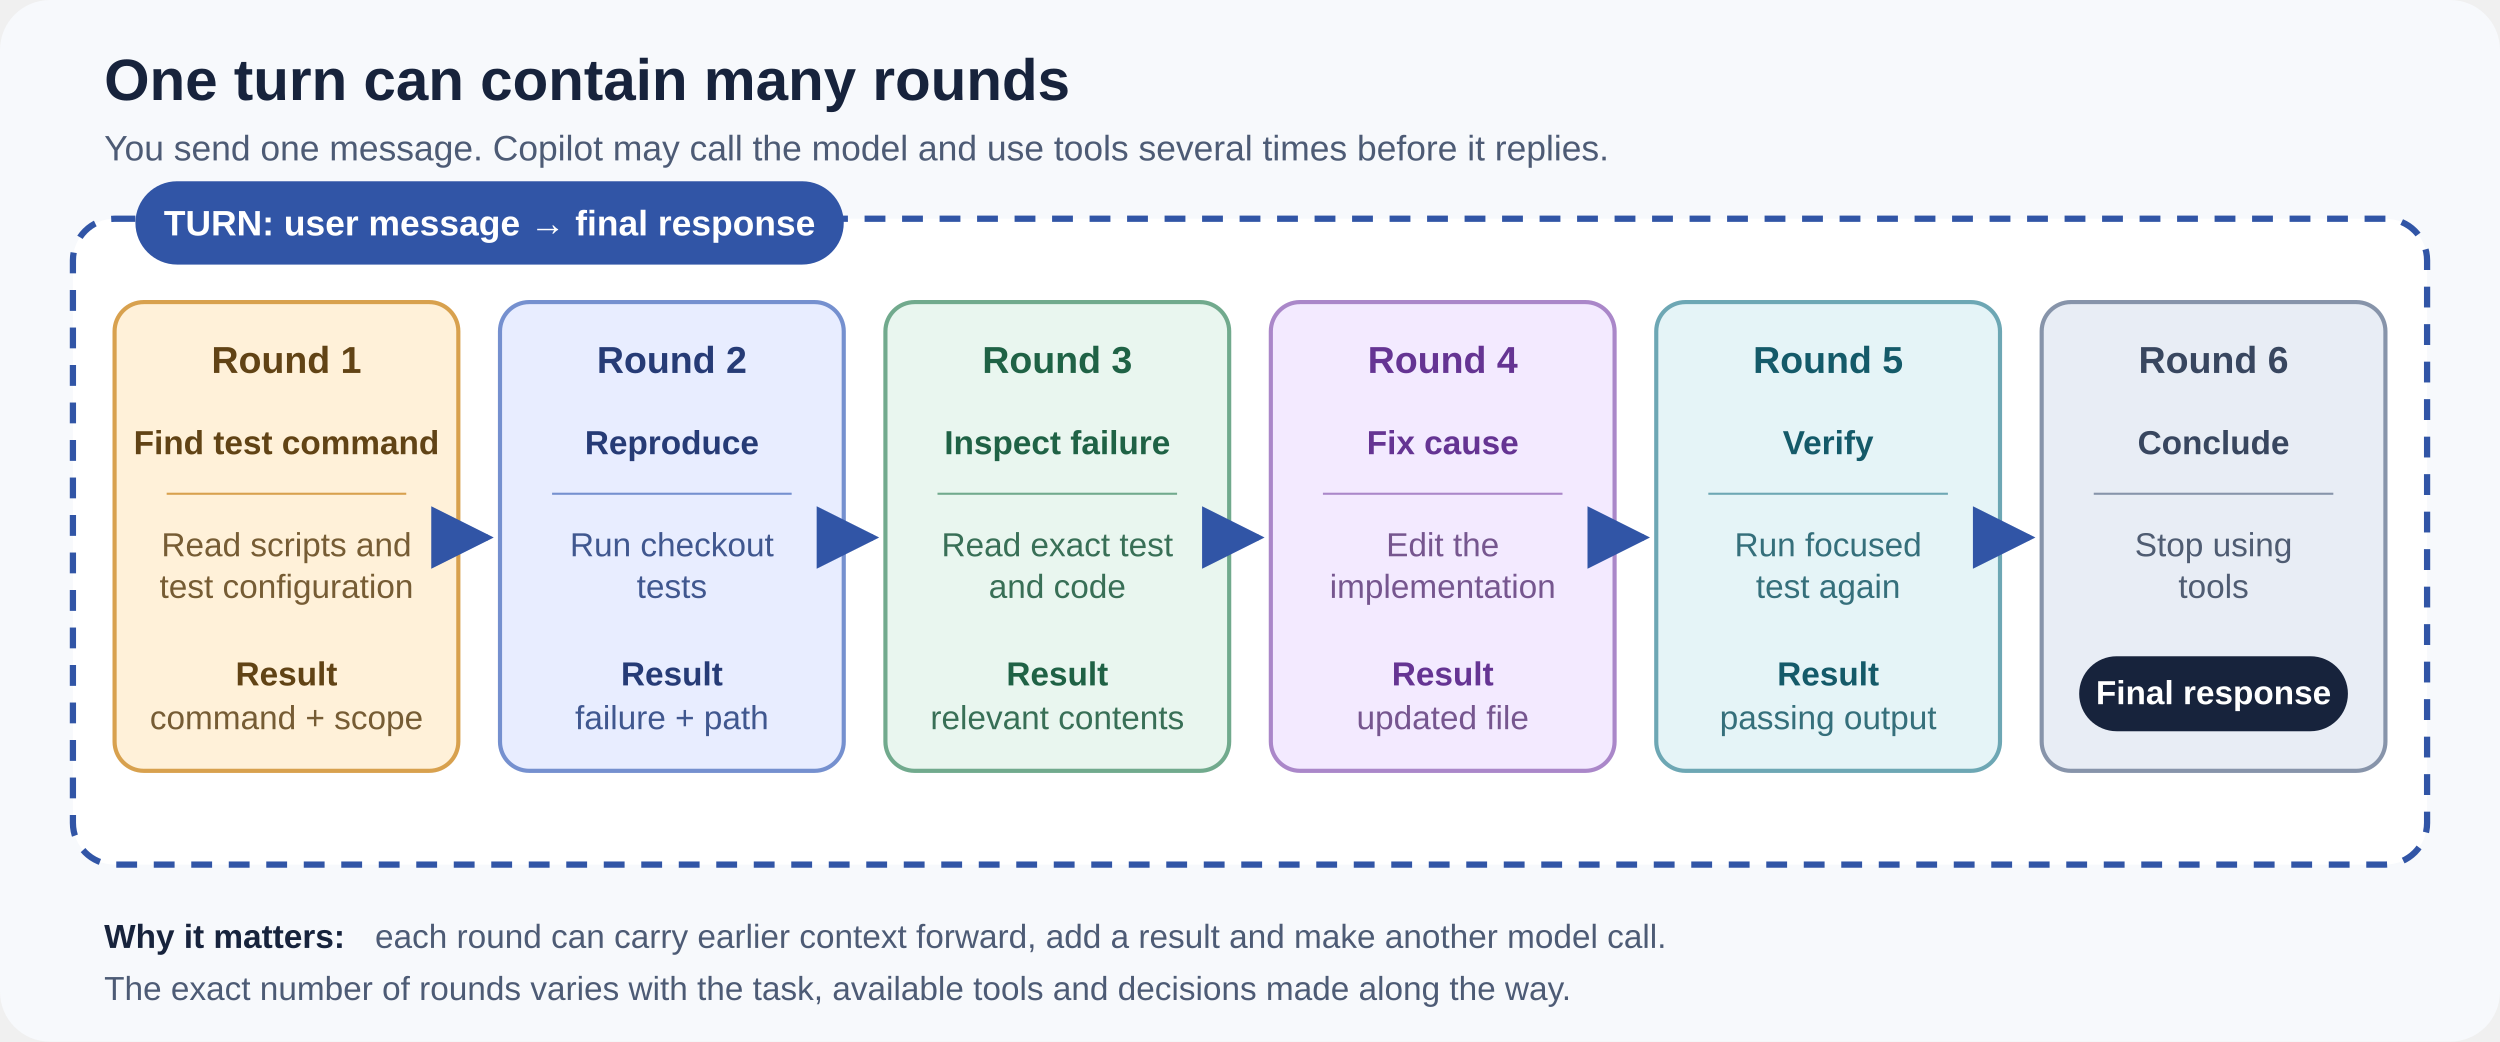
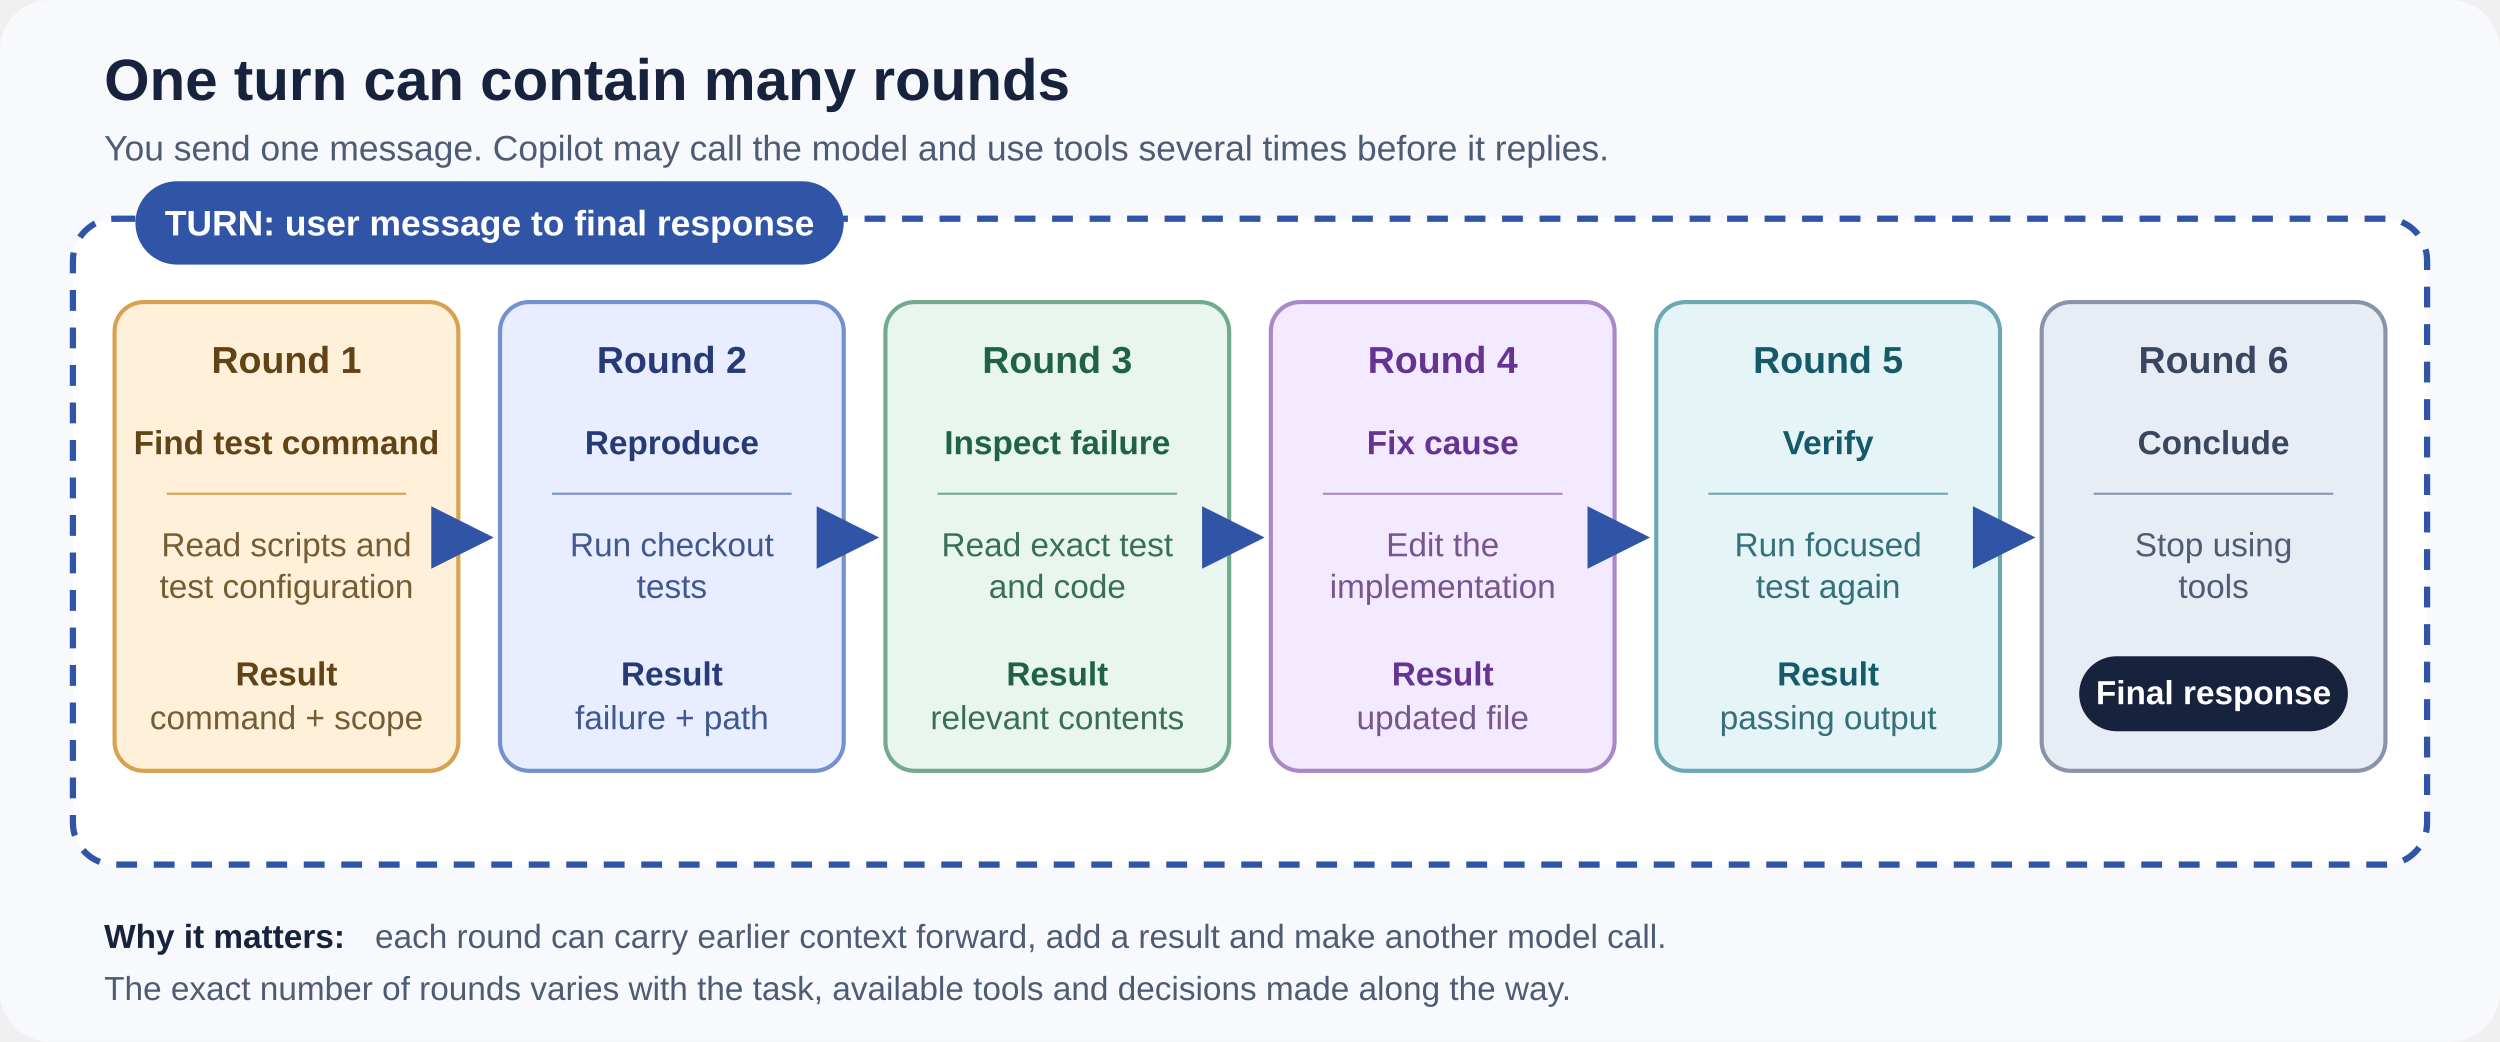
<svg xmlns="http://www.w3.org/2000/svg" width="1200" height="500" viewBox="0 0 1200 500" role="img" aria-labelledby="title desc">
  <defs>
    <marker id="arrow" markerWidth="10" markerHeight="10" refX="9" refY="5" orient="auto">
      <path d="M0,0 L10,5 L0,10 z" fill="#3155a6" />
    </marker>
  </defs>
  <rect width="1200" height="500" rx="24" fill="#f7f9fc" />
  <text x="50" y="48" font-family="Segoe UI, Arial, sans-serif" font-size="28" font-weight="700" fill="#17233c">One turn can contain many rounds</text>
  <text x="50" y="77" font-family="Segoe UI, Arial, sans-serif" font-size="17" fill="#4d5b75">You send one message. Copilot may call the model and use tools several times before it replies.</text>
  <rect x="35" y="105" width="1130" height="310" rx="20" fill="#ffffff" stroke="#3155a6" stroke-width="3" stroke-dasharray="10 8" />
  <rect x="65" y="87" width="340" height="40" rx="20" fill="#3155a6" />
-   <text x="235" y="113" text-anchor="middle" font-family="Segoe UI, Arial, sans-serif" font-size="17" font-weight="700" fill="#ffffff">TURN: user message → final response</text>
+   <text x="235" y="113" text-anchor="middle" font-family="Segoe UI, Arial, sans-serif" font-size="17" font-weight="700" fill="#ffffff">TURN: user message to final response</text>
  <g font-family="Segoe UI, Arial, sans-serif">
    <g transform="translate(55,145)">
      <rect width="165" height="225" rx="14" fill="#fff1d9" stroke="#d8a14e" stroke-width="2" />
      <text x="82.5" y="34" text-anchor="middle" font-size="18" font-weight="700" fill="#614315">Round 1</text>
      <text x="82.5" y="73" text-anchor="middle" font-size="16" font-weight="700" fill="#614315">Find test command</text>
      <line x1="25" y1="92" x2="140" y2="92" stroke="#d8a14e" />
      <text x="82.5" y="122" text-anchor="middle" font-size="16" fill="#765c34">Read scripts and</text>
      <text x="82.5" y="142" text-anchor="middle" font-size="16" fill="#765c34">test configuration</text>
      <text x="82.5" y="184" text-anchor="middle" font-size="16" font-weight="700" fill="#614315">Result</text>
      <text x="82.5" y="205" text-anchor="middle" font-size="16" fill="#765c34">command + scope</text>
    </g>
    <g transform="translate(240,145)">
      <rect width="165" height="225" rx="14" fill="#e8edff" stroke="#7590cf" stroke-width="2" />
      <text x="82.5" y="34" text-anchor="middle" font-size="18" font-weight="700" fill="#263b76">Round 2</text>
      <text x="82.5" y="73" text-anchor="middle" font-size="16" font-weight="700" fill="#263b76">Reproduce</text>
      <line x1="25" y1="92" x2="140" y2="92" stroke="#7590cf" />
      <text x="82.5" y="122" text-anchor="middle" font-size="16" fill="#40578f">Run checkout</text>
      <text x="82.5" y="142" text-anchor="middle" font-size="16" fill="#40578f">tests</text>
      <text x="82.5" y="184" text-anchor="middle" font-size="16" font-weight="700" fill="#263b76">Result</text>
      <text x="82.5" y="205" text-anchor="middle" font-size="16" fill="#40578f">failure + path</text>
    </g>
    <g transform="translate(425,145)">
      <rect width="165" height="225" rx="14" fill="#e9f6ef" stroke="#71aa8d" stroke-width="2" />
      <text x="82.5" y="34" text-anchor="middle" font-size="18" font-weight="700" fill="#1f6245">Round 3</text>
      <text x="82.5" y="73" text-anchor="middle" font-size="16" font-weight="700" fill="#1f6245">Inspect failure</text>
      <line x1="25" y1="92" x2="140" y2="92" stroke="#71aa8d" />
      <text x="82.5" y="122" text-anchor="middle" font-size="16" fill="#386f56">Read exact test</text>
      <text x="82.5" y="142" text-anchor="middle" font-size="16" fill="#386f56">and code</text>
      <text x="82.5" y="184" text-anchor="middle" font-size="16" font-weight="700" fill="#1f6245">Result</text>
      <text x="82.5" y="205" text-anchor="middle" font-size="16" fill="#386f56">relevant contents</text>
    </g>
    <g transform="translate(610,145)">
      <rect width="165" height="225" rx="14" fill="#f3eaff" stroke="#aa87c9" stroke-width="2" />
      <text x="82.5" y="34" text-anchor="middle" font-size="18" font-weight="700" fill="#653493">Round 4</text>
      <text x="82.5" y="73" text-anchor="middle" font-size="16" font-weight="700" fill="#653493">Fix cause</text>
      <line x1="25" y1="92" x2="140" y2="92" stroke="#aa87c9" />
      <text x="82.5" y="122" text-anchor="middle" font-size="16" fill="#76568f">Edit the</text>
      <text x="82.5" y="142" text-anchor="middle" font-size="16" fill="#76568f">implementation</text>
      <text x="82.5" y="184" text-anchor="middle" font-size="16" font-weight="700" fill="#653493">Result</text>
      <text x="82.5" y="205" text-anchor="middle" font-size="16" fill="#76568f">updated file</text>
    </g>
    <g transform="translate(795,145)">
      <rect width="165" height="225" rx="14" fill="#e5f4f7" stroke="#6da7b4" stroke-width="2" />
      <text x="82.5" y="34" text-anchor="middle" font-size="18" font-weight="700" fill="#145a69">Round 5</text>
      <text x="82.5" y="73" text-anchor="middle" font-size="16" font-weight="700" fill="#145a69">Verify</text>
      <line x1="25" y1="92" x2="140" y2="92" stroke="#6da7b4" />
      <text x="82.5" y="122" text-anchor="middle" font-size="16" fill="#356f7b">Run focused</text>
      <text x="82.5" y="142" text-anchor="middle" font-size="16" fill="#356f7b">test again</text>
      <text x="82.5" y="184" text-anchor="middle" font-size="16" font-weight="700" fill="#145a69">Result</text>
      <text x="82.5" y="205" text-anchor="middle" font-size="16" fill="#356f7b">passing output</text>
    </g>
    <g transform="translate(980,145)">
      <rect width="165" height="225" rx="14" fill="#e8edf5" stroke="#8794aa" stroke-width="2" />
      <text x="82.5" y="34" text-anchor="middle" font-size="18" font-weight="700" fill="#38465f">Round 6</text>
      <text x="82.5" y="73" text-anchor="middle" font-size="16" font-weight="700" fill="#38465f">Conclude</text>
      <line x1="25" y1="92" x2="140" y2="92" stroke="#8794aa" />
      <text x="82.5" y="122" text-anchor="middle" font-size="16" fill="#4f5c72">Stop using</text>
      <text x="82.5" y="142" text-anchor="middle" font-size="16" fill="#4f5c72">tools</text>
      <rect x="18" y="170" width="129" height="36" rx="18" fill="#17233c" />
      <text x="82.5" y="193" text-anchor="middle" font-size="16" font-weight="700" fill="#ffffff">Final response</text>
    </g>
  </g>
  <g stroke="#3155a6" stroke-width="3" marker-end="url(#arrow)">
    <path d="M214 258h20" />
    <path d="M399 258h20" />
    <path d="M584 258h20" />
    <path d="M769 258h20" />
    <path d="M954 258h20" />
  </g>
  <text x="50" y="455" font-family="Segoe UI, Arial, sans-serif" font-size="16" font-weight="700" fill="#17233c">Why it matters:</text>
  <text x="180" y="455" font-family="Segoe UI, Arial, sans-serif" font-size="16" fill="#4d5b75">each round can carry earlier context forward, add a result and make another model call.</text>
  <text x="50" y="480" font-family="Segoe UI, Arial, sans-serif" font-size="16" fill="#4d5b75">The exact number of rounds varies with the task, available tools and decisions made along the way.</text>
</svg>
